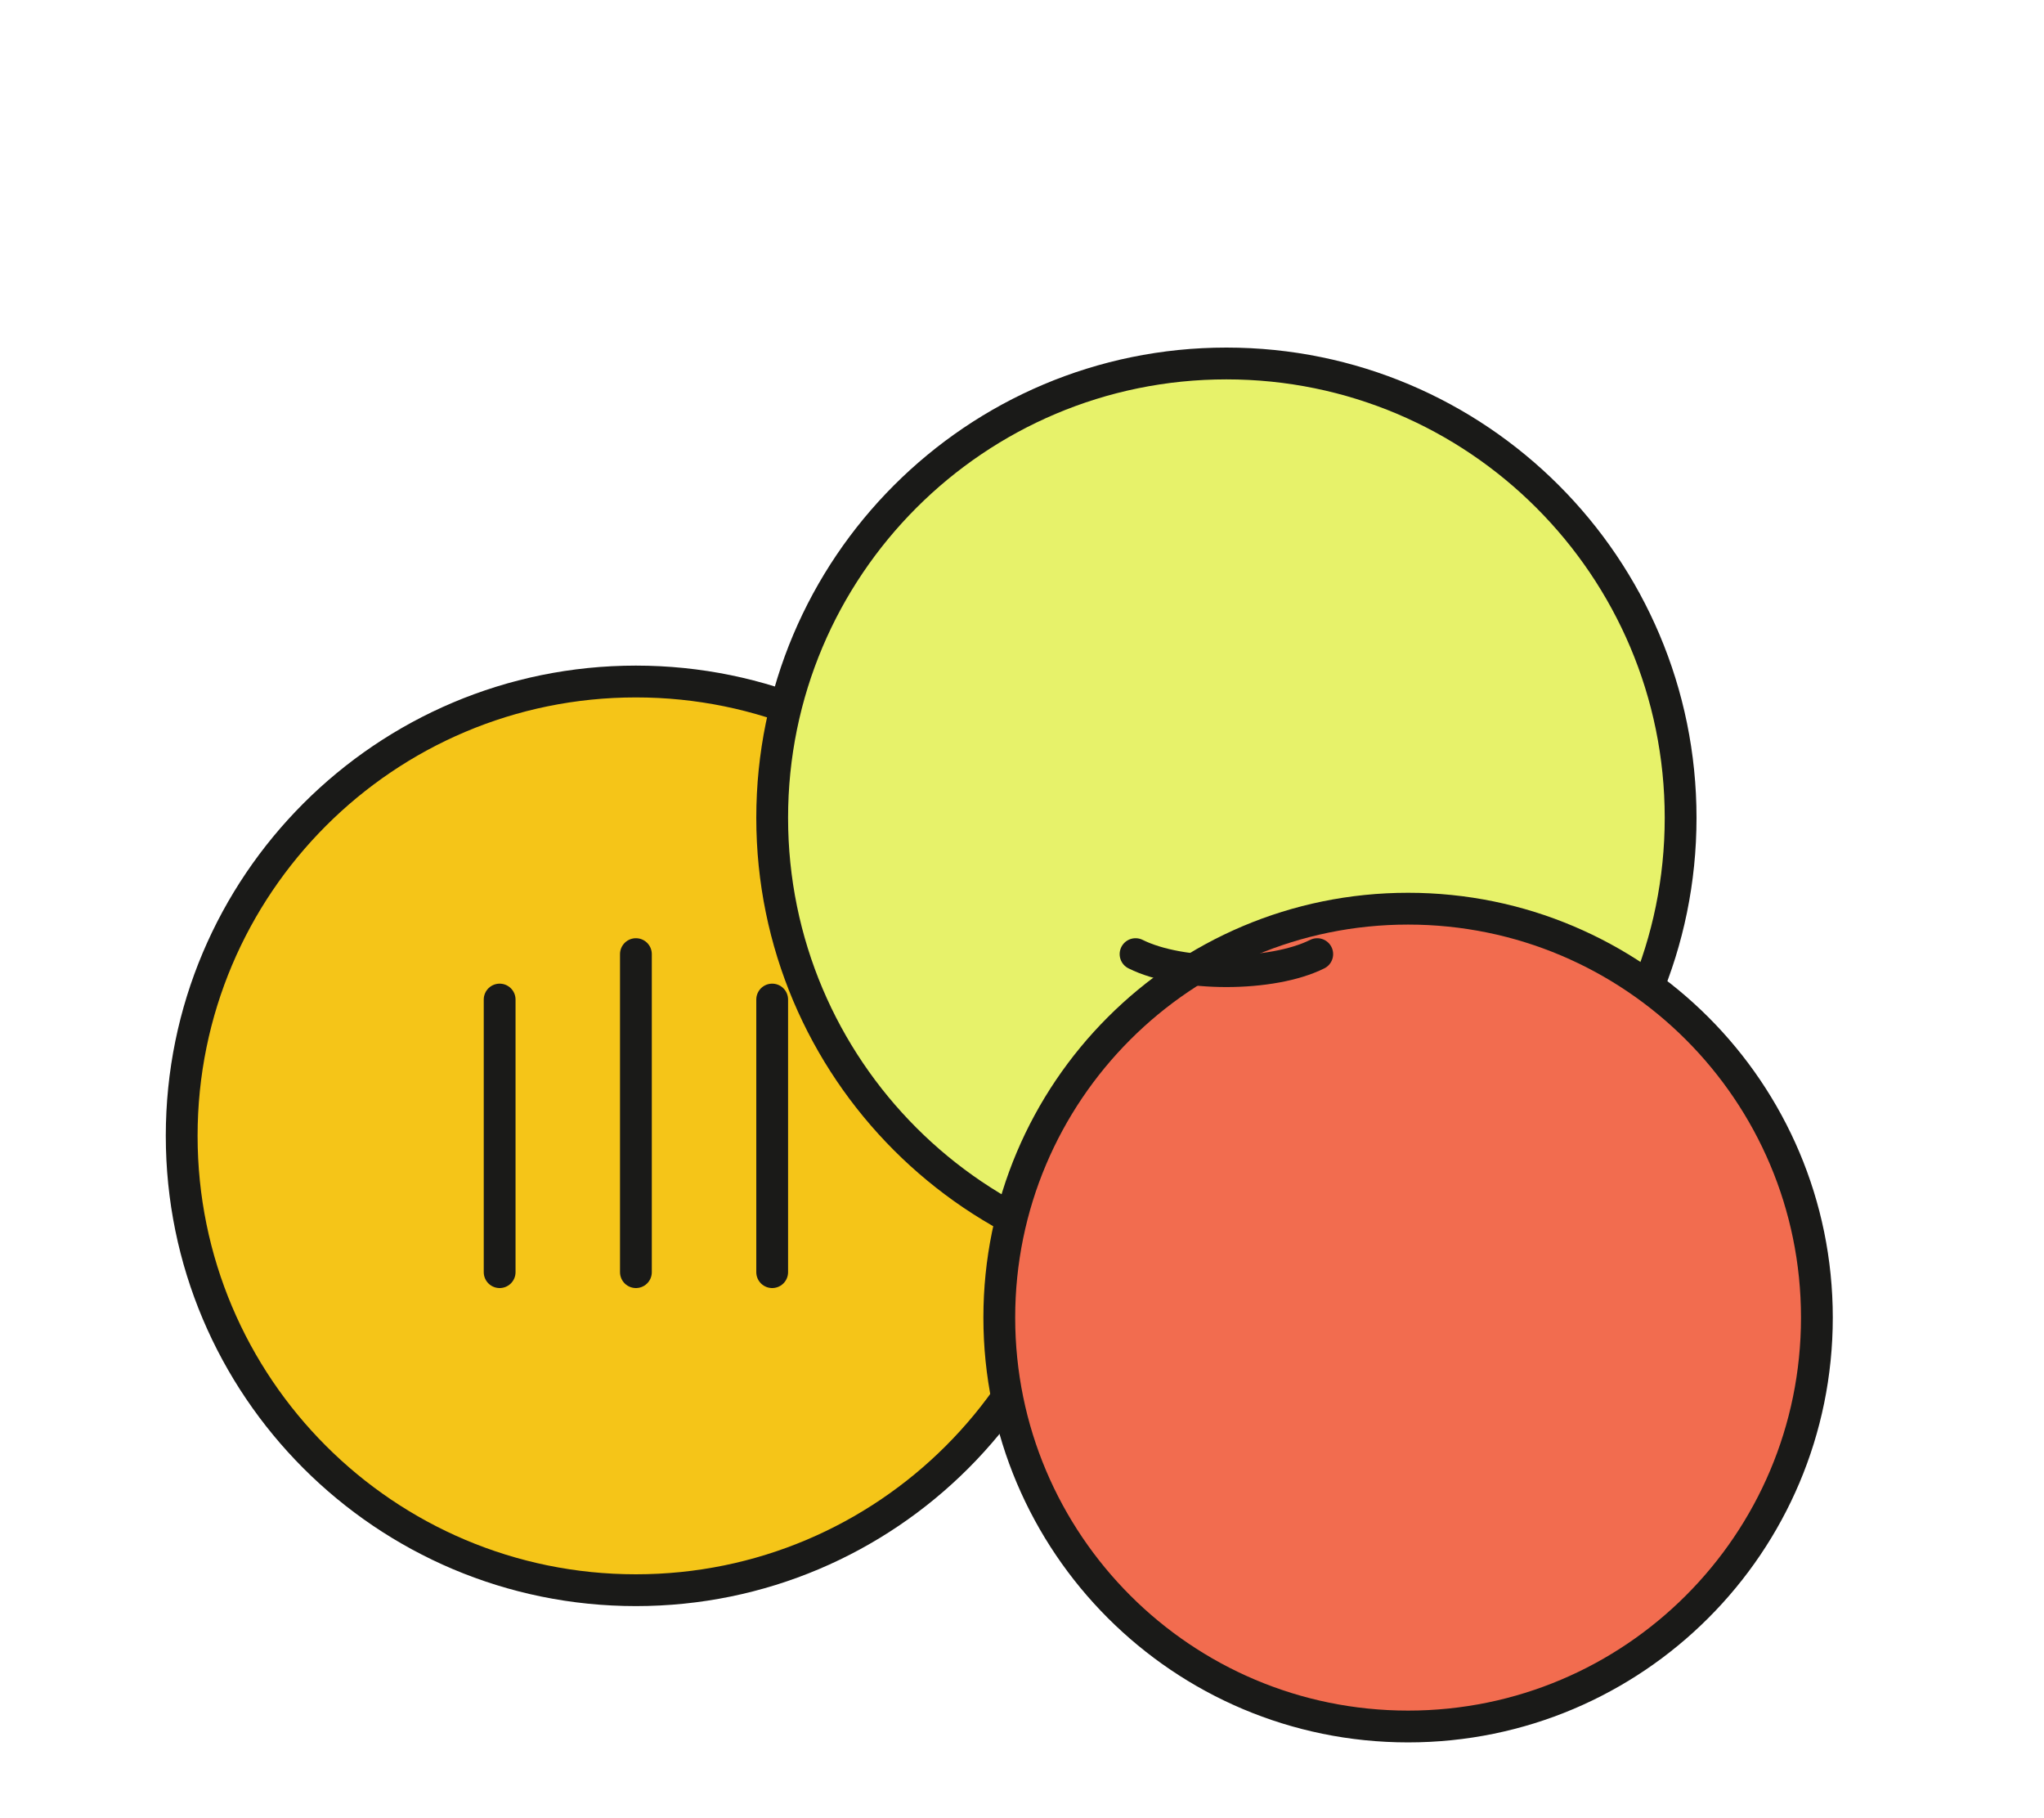
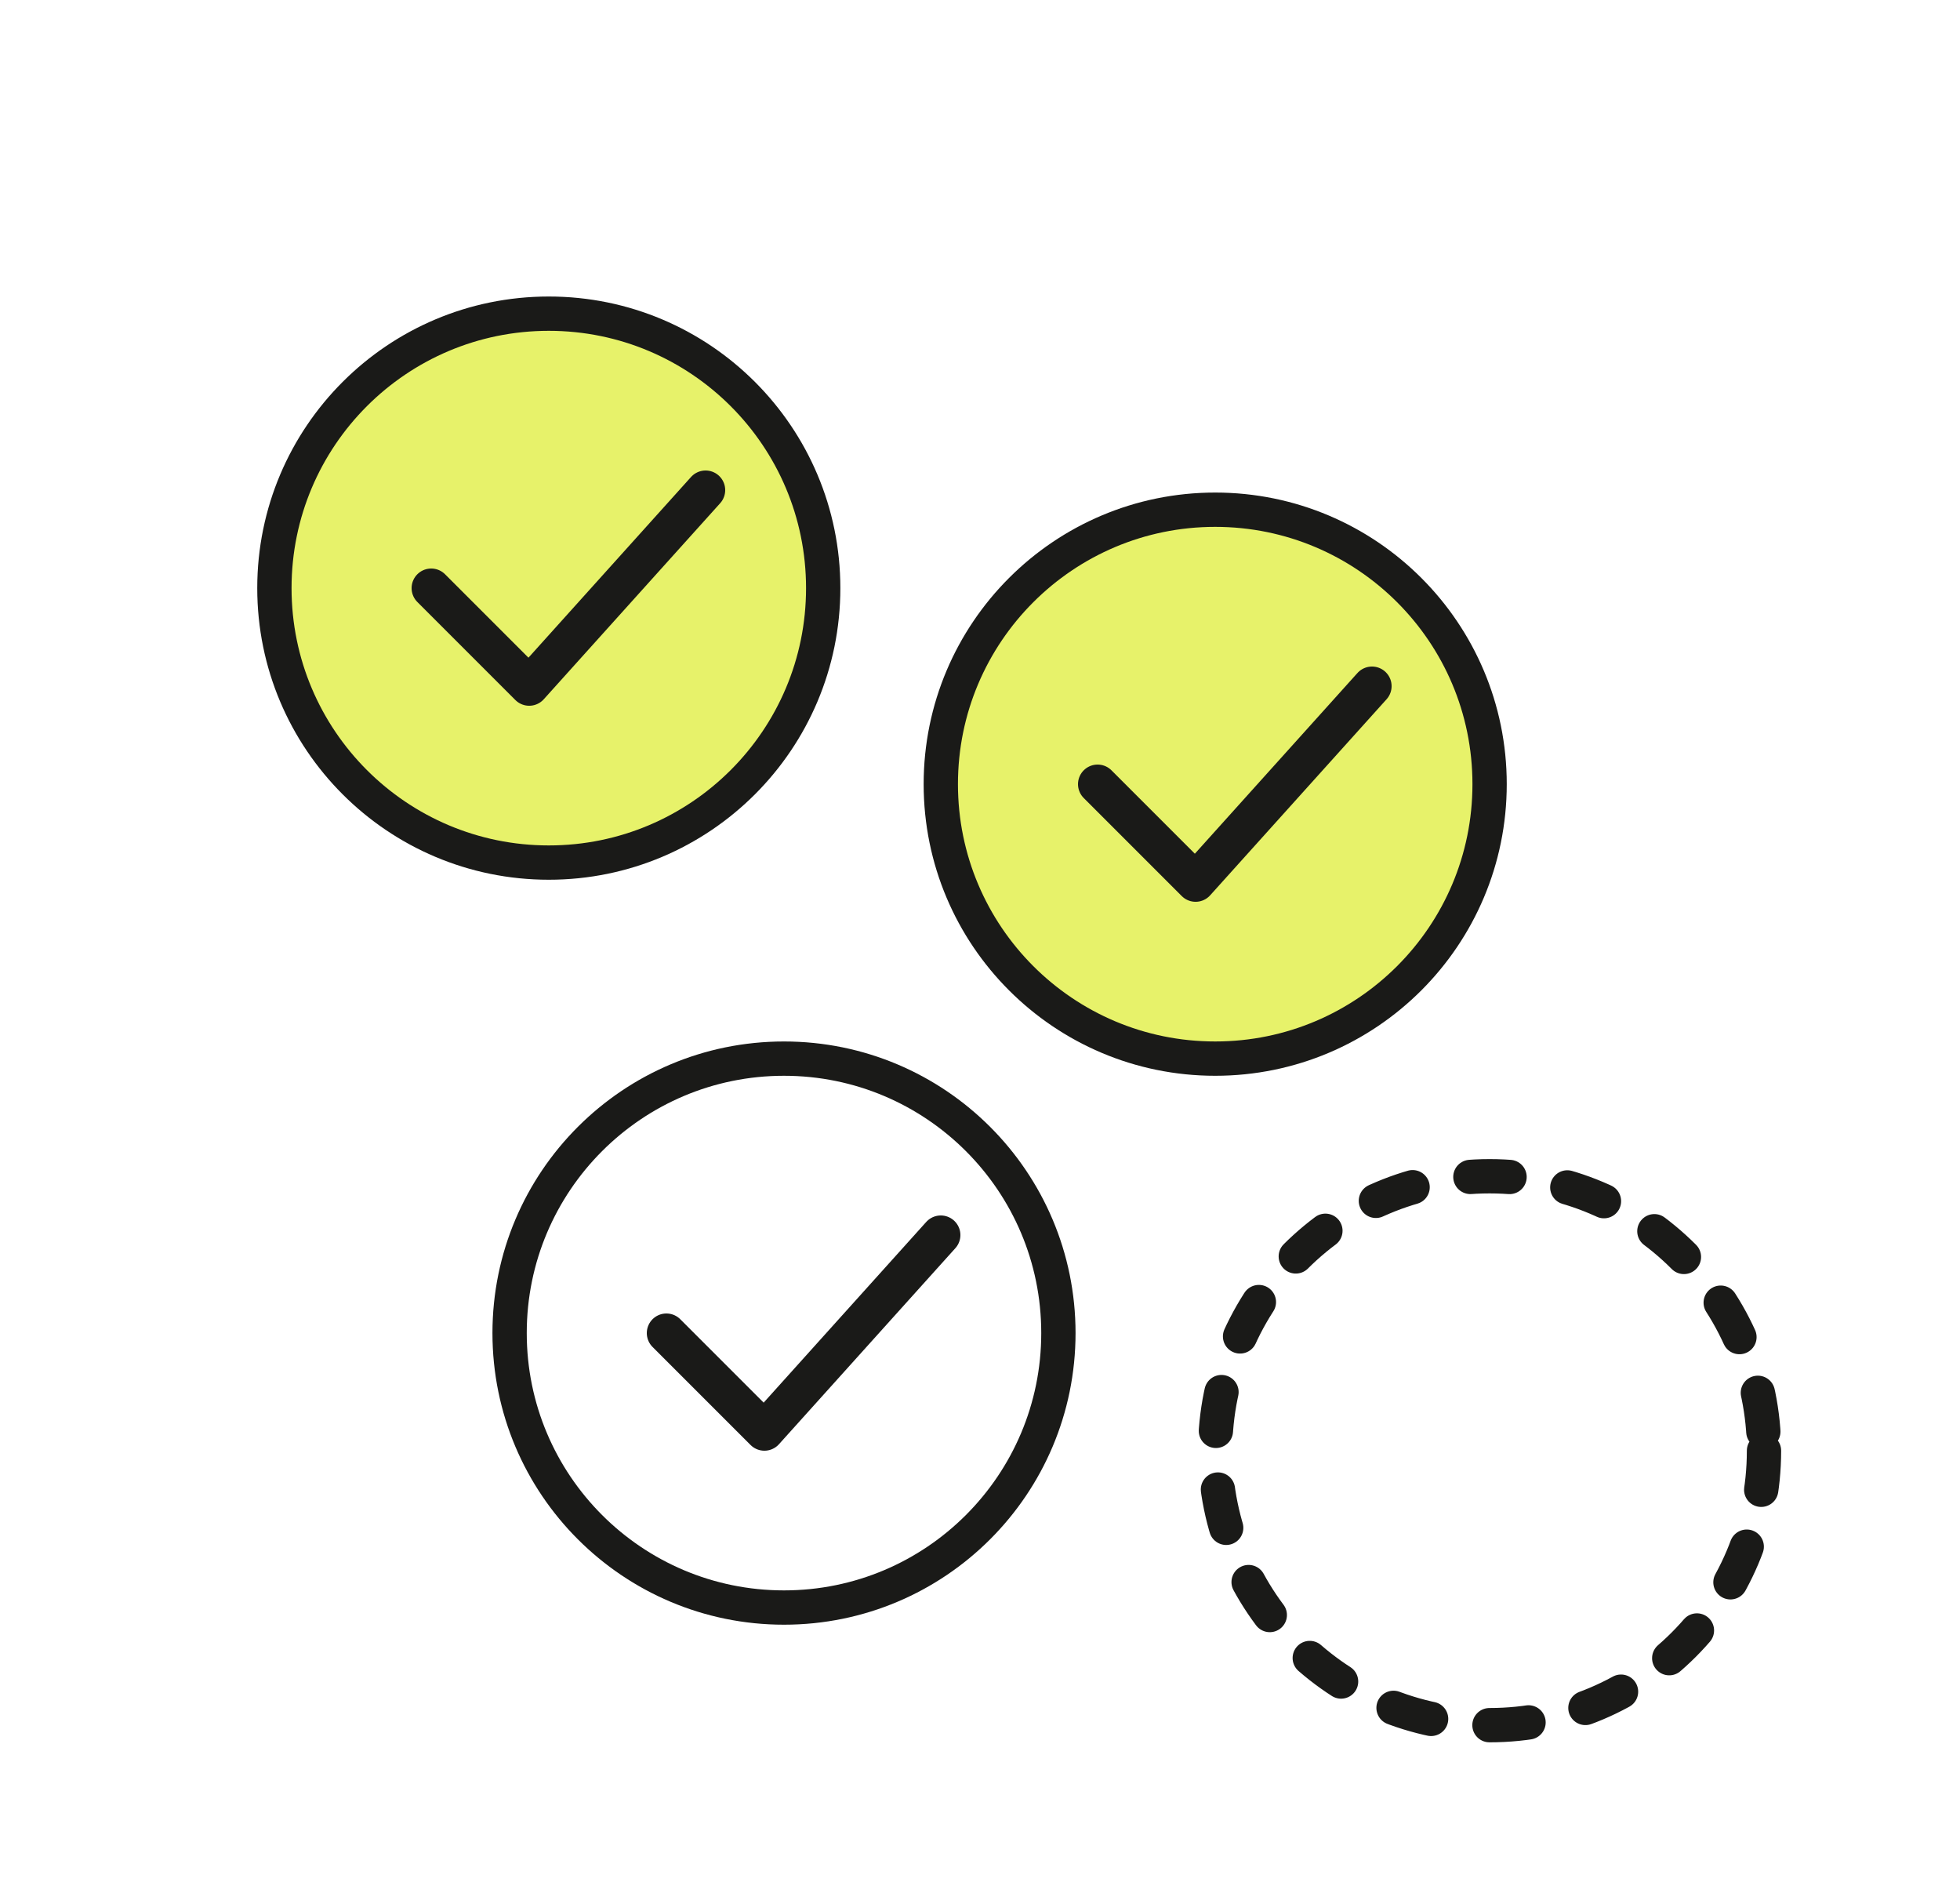
- <svg xmlns="http://www.w3.org/2000/svg" viewBox="0 0 90 80" width="90" height="80">
-   <g stroke="#1a1a18" stroke-width="1.4">
-     <circle cx="28" cy="50" r="20" fill="#f5c518" />
-     <circle cx="54" cy="36" r="20" fill="#e7f26a" />
-     <circle cx="62" cy="58" r="18" fill="#f26c4f" />
-   </g>
-   <g fill="none" stroke="#1a1a18" stroke-width="1.4" stroke-linecap="round">
-     <path d="M22 44 v12 M28 42 v14 M34 44 v12" />
-     <path d="M50 42c2 1 6 1 8 0" />
-   </g>
+ <svg xmlns="http://www.w3.org/2000/svg" viewBox="0 0 100 96" fill="none" stroke="#1A1A18" stroke-width="1.75" stroke-linecap="round" stroke-linejoin="round">
+   <circle cx="28" cy="30" r="14" fill="#E7F26A" />
+   <path d="M22 30 l5 5 l9 -10" stroke-width="2" />
+   <circle cx="62" cy="40" r="14" fill="#E7F26A" />
+   <path d="M56 40 l5 5 l9 -10" stroke-width="2" />
+   <circle cx="40" cy="68" r="14" />
+   <path d="M34 68 l5 5 l9 -10" stroke-width="2" />
+   <circle cx="76" cy="74" r="14" stroke-dasharray="2 3" />
</svg>
